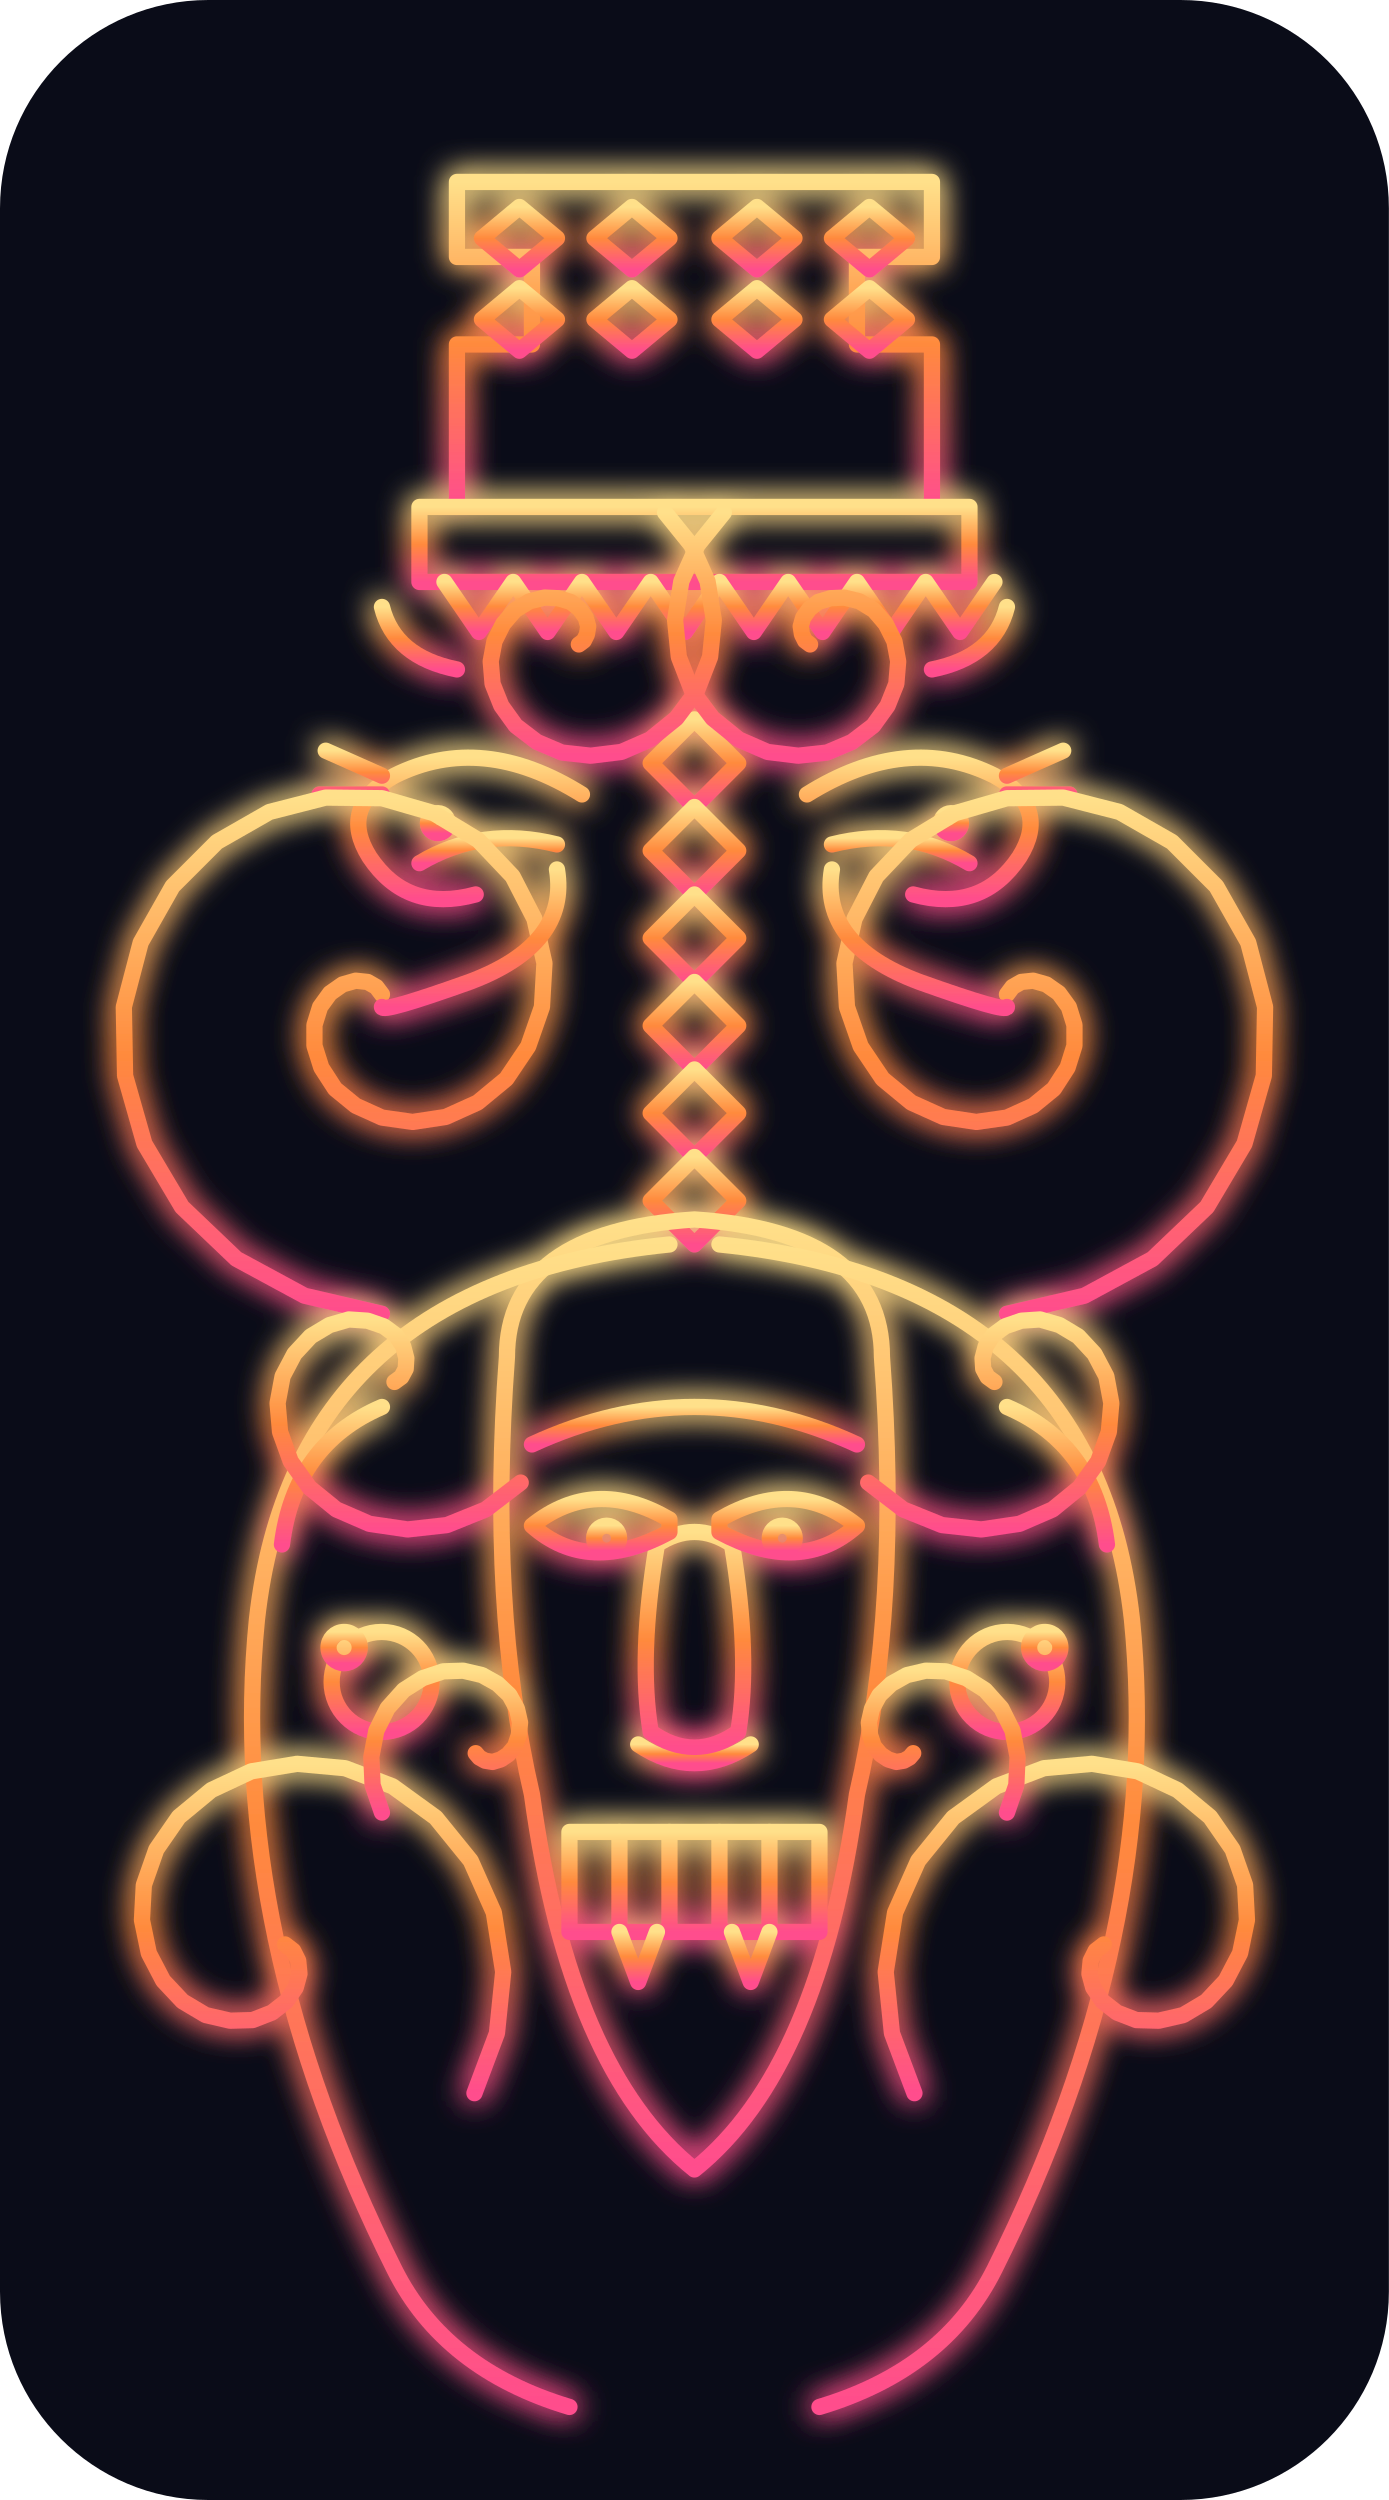
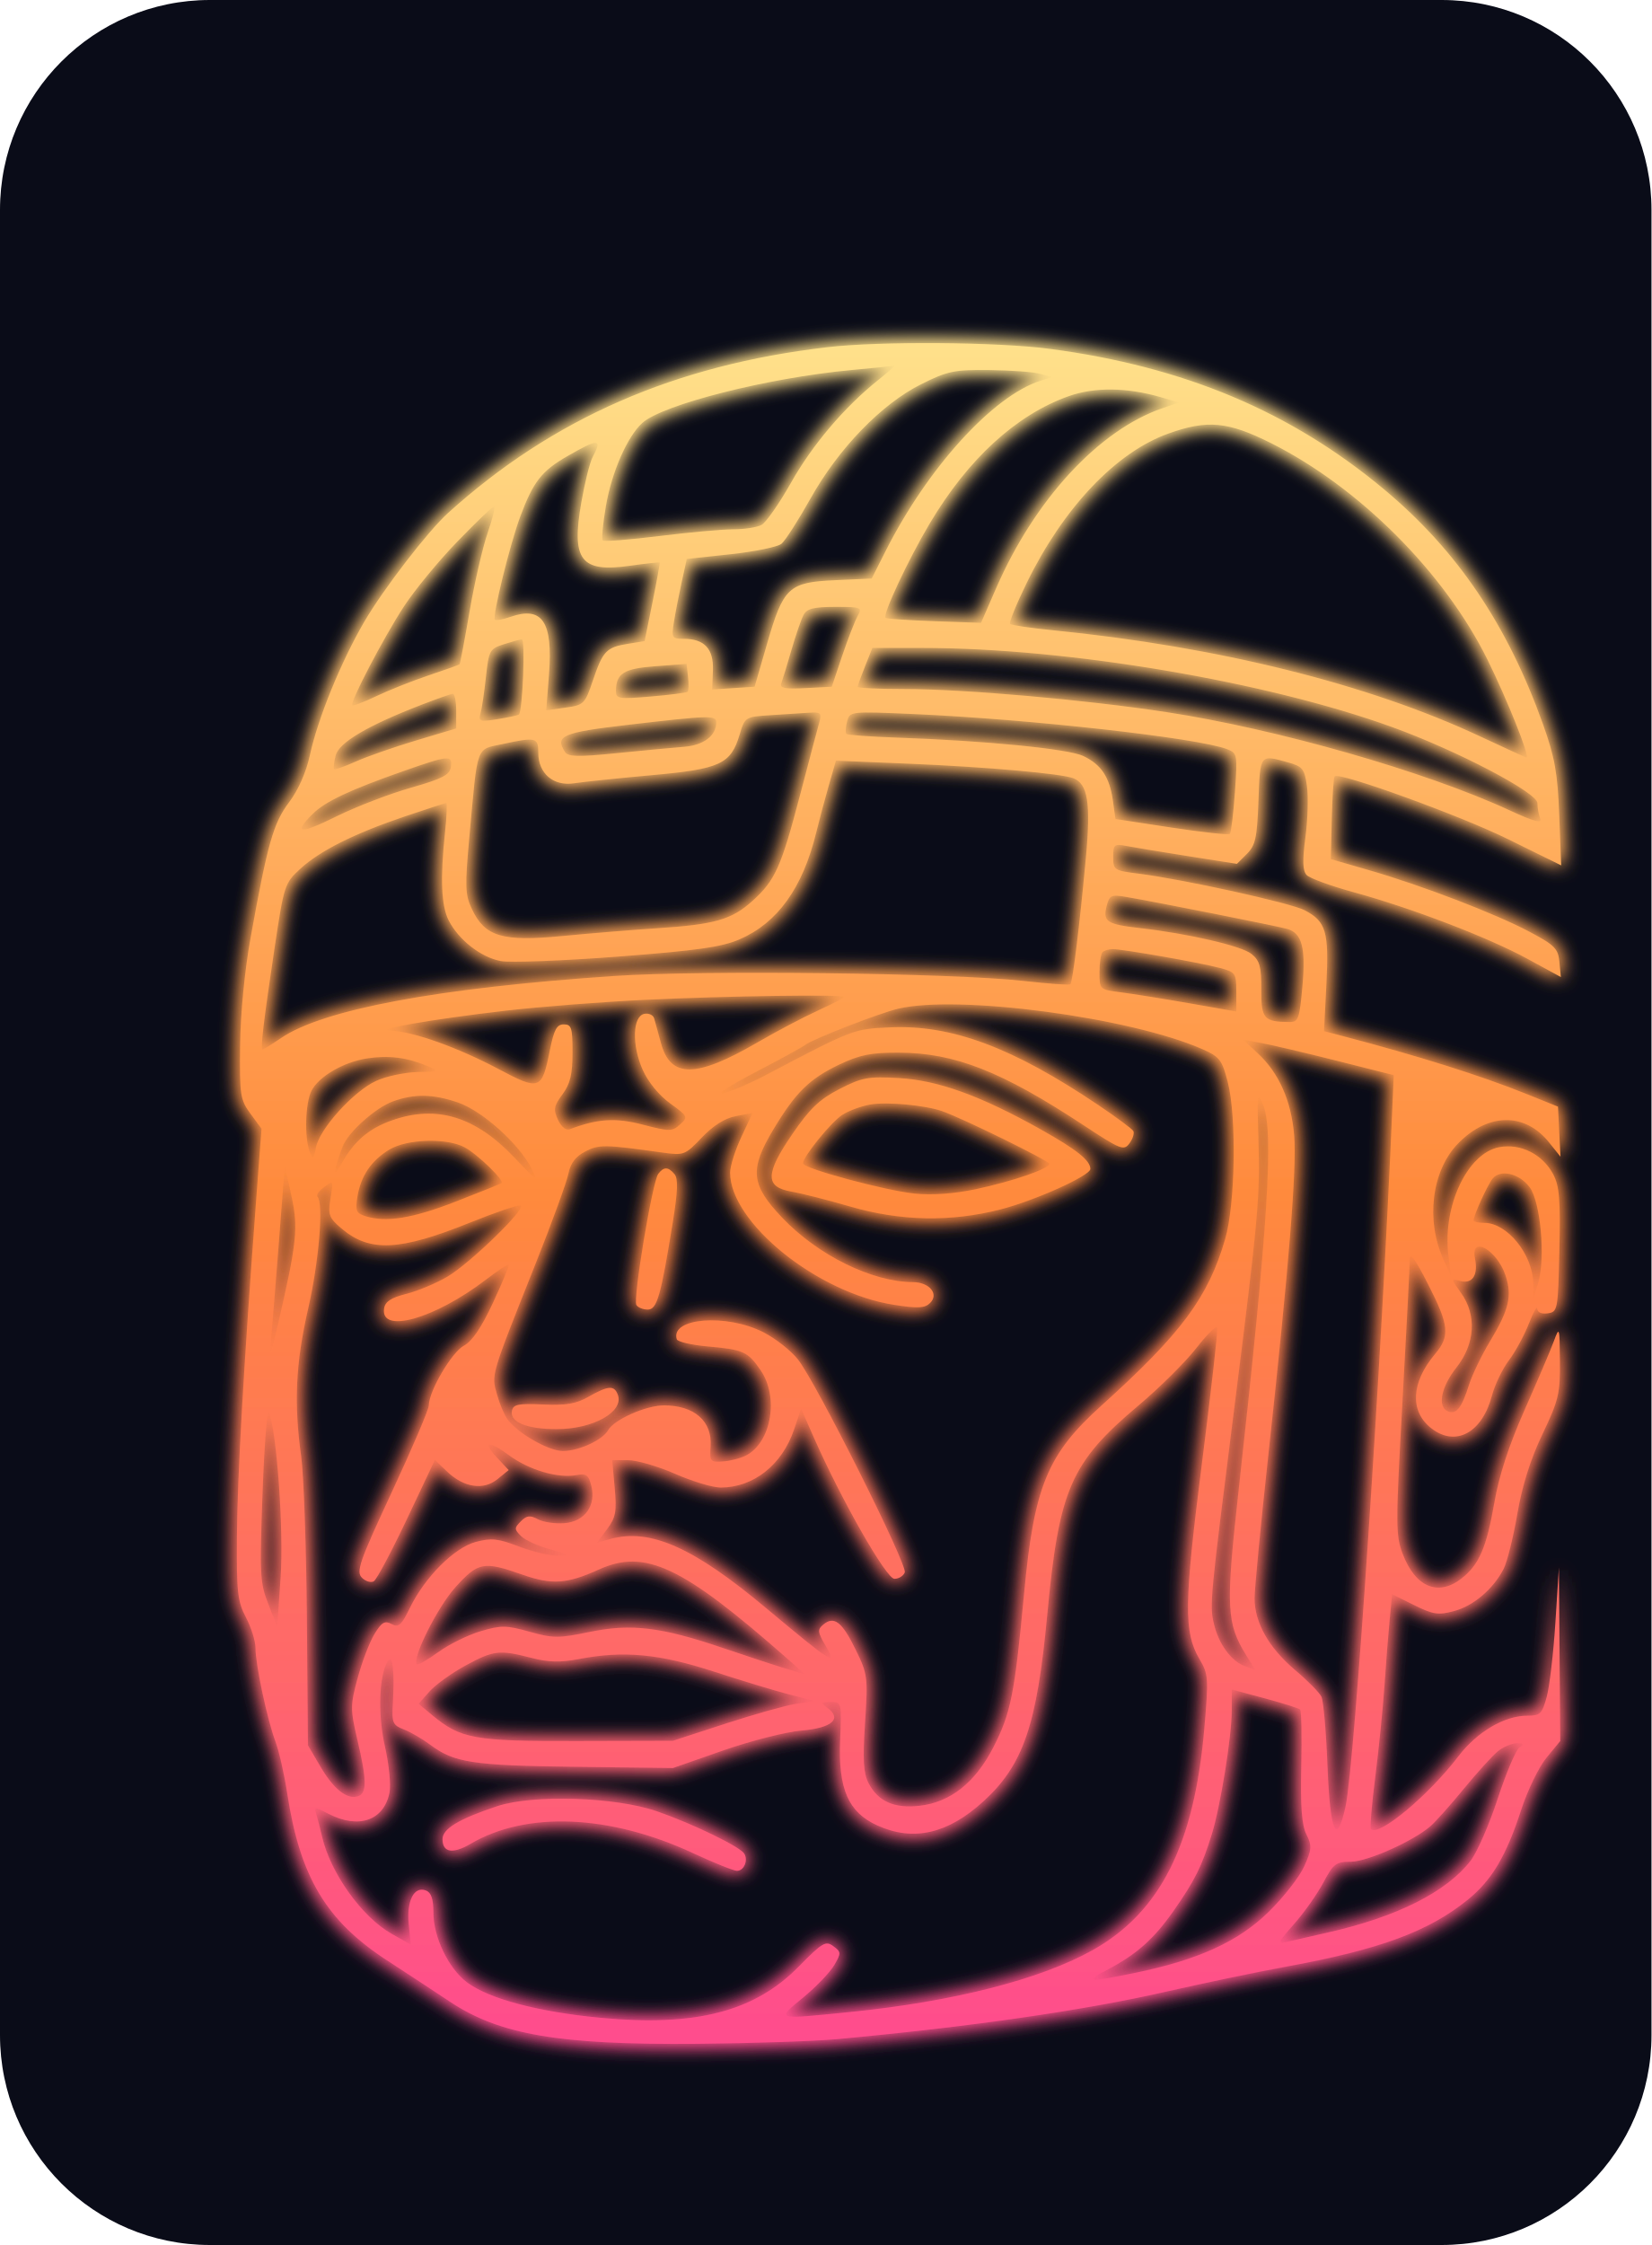
- <svg xmlns="http://www.w3.org/2000/svg" class="hero-logo-svg" viewBox="0 0 200 360" role="img" aria-label="El Pueblo — totem logo">
+ <svg xmlns="http://www.w3.org/2000/svg" width="362" height="492" viewBox="0 0 362 492" role="img" aria-label="El Pueblo — Olmec head logo">
  <defs>
-     <linearGradient id="heroGm" x1="0" y1="0" x2="0" y2="1">
+     <linearGradient id="onm" x1="0" y1="0" x2="0" y2="1">
      <stop offset="0" stop-color="#ffe08a" />
      <stop offset=".5" stop-color="#ff8a3d" />
      <stop offset="1" stop-color="#ff4d8d" />
    </linearGradient>
-     <filter id="heroGlow" x="-25%" y="-20%" width="150%" height="140%">
-       <feGaussianBlur stdDeviation="2.4" result="b" />
+     <filter id="og" x="-15%" y="-12%" width="130%" height="126%">
+       <feGaussianBlur stdDeviation="2.1" result="b" />
      <feMerge>
        <feMergeNode in="b" />
        <feMergeNode in="b" />
        <feMergeNode in="SourceGraphic" />
      </feMerge>
    </filter>
  </defs>
-   <rect width="200" height="360" rx="30" fill="#0a0c18" />
-   <g filter="url(#heroGlow)" transform="translate(10 10) scale(0.9)">
-     <g fill="none" stroke="url(#heroGm)" stroke-width="2.6" stroke-linecap="round" stroke-linejoin="round">
-       <path d="M62 70 L62 44 L74 44 L74 30 L62 30 L62 18 L138 18 L138 30 L126 30 L126 44 L138 44 L138 70" />
-       <path d="M72 22 L78 27 L72 32 L66 27 Z" />
-       <path d="M72 35 L78 40 L72 45 L66 40 Z" />
-       <path d="M90 22 L96 27 L90 32 L84 27 Z" />
-       <path d="M90 35 L96 40 L90 45 L84 40 Z" />
-       <path d="M110 22 L116 27 L110 32 L104 27 Z" />
-       <path d="M110 35 L116 40 L110 45 L104 40 Z" />
-       <path d="M128 22 L134 27 L128 32 L122 27 Z" />
-       <path d="M128 35 L134 40 L128 45 L122 40 Z" />
-       <path d="M62 33 H138" />
-       <path d="M56 70 H144 V82 H56 Z" />
-       <path d="M60 82 L65.5 90 L71 82 M71 82 L76.5 90 L82 82 M82 82 L87.5 90 L93 82 M93 82 L98.5 90 L104 82 M104 82 L109.5 90 L115 82 M115 82 L120.5 90 L126 82 M126 82 L131.5 90 L137 82 M137 82 L142.5 90 L148 82 " />
-       <path d="M100 96 V184" />
-       <path d="M100 104 L107 111 L100 118 L93 111 Z" />
-       <path d="M100 118 L107 125 L100 132 L93 125 Z" />
-       <path d="M100 132 L107 139 L100 146 L93 139 Z" />
-       <path d="M100 146 L107 153 L100 160 L93 153 Z" />
-       <path d="M100 160 L107 167 L100 174 L93 167 Z" />
-       <path d="M100 174 L107 181 L100 188 L93 181 Z" />
-       <path d="M70 206 q0 -20 30 -22 q30 2 30 22 q3 40 -4 70 q-6 44 -26 60 q-20 -16 -26 -60 q-7 -30 -4 -70 Z" />
-       <path d="M74 220 q26 -12 52 0" />
-       <path d="M94 236 q6 -4 12 0 q3 18 1 30 q-7 5 -14 0 q-2 -12 1 -30 Z" />
-       <path d="M91 268 q9 6 18 0" />
-       <path d="M80 282 H120 V298 H80 Z" />
-       <path d="M88 282 V298 M96 282 V298 M104 282 V298 M112 282 V298" />
-       <path d="M88 298 l3 8 l3 -8 M106 298 l3 8 l3 -8" />
-       <path d="M118.5 92.0 L117.7 91.4 L117.2 90.4 L117.0 89.1 L117.4 87.7 L118.4 86.3 L119.8 85.2 L121.8 84.6 L124.0 84.5 L126.4 85.1 L128.7 86.5 L130.6 88.7 L132.0 91.5 L132.6 94.7 L132.3 98.3 L130.9 101.8 L128.6 105.0 L125.2 107.6 L121.2 109.3 L116.6 109.8 L111.7 109.2 L107.1 107.2 L102.9 103.8 L99.6 99.4 L97.5 94.0 L96.9 88.1 L97.9 81.9 L100.5 76.1 L104.7 70.9 " />
-       <path d="M138 96 q10 -2 12 -10" />
-       <path d="M118 116 q16 -10 30 -3 q9 5 4 13 q-6 9 -17 6" />
-       <path d="M122 124 q12 -3 22 3" />
-       <path d="M141 119 a1.6 1.6 0 1 0 0.1 0" />
-       <path d="M150 113 l9 -4 M150 116 l10 0" />
-       <path d="M150.0 148.0 L150.9 146.8 L152.3 146.0 L154.2 145.8 L156.3 146.4 L158.3 147.8 L159.9 150.0 L160.8 152.9 L160.8 156.2 L159.7 159.7 L157.5 163.1 L154.2 165.8 L150.0 167.7 L145.1 168.4 L139.8 167.6 L134.7 165.3 L130.1 161.5 L126.6 156.3 L124.4 150.0 L124.0 143.0 L125.6 135.9 L129.1 129.1 L134.6 123.3 L141.7 119.0 L150.0 116.6 L159.0 116.5 L168.0 118.8 L176.4 123.6 L183.5 130.7 L188.6 139.7 L191.3 150.0 L191.1 161.0 L188.0 171.9 L182.0 182.0 L173.3 190.3 L162.4 196.2 L150.0 199.1 " />
-       <path d="M122 128 q-2 12 14 18 q14 5 14 4" />
-       <path d="M104 188 q60 6 66 60 q5 50 -22 104 q-8 16 -28 22" />
-       <path d="M150 214 q14 6 16 22" />
-       <path d="M165.5 300.0 L164.2 301.0 L163.4 302.6 L163.2 304.7 L163.8 306.9 L165.3 309.1 L167.6 310.9 L170.7 312.1 L174.3 312.2 L178.2 311.3 L181.9 309.1 L185.0 305.8 L187.3 301.4 L188.4 296.1 L188.1 290.5 L186.1 284.8 L182.5 279.6 L177.3 275.3 L170.9 272.3 L163.6 271.1 L155.9 271.8 L148.3 274.7 L141.4 279.7 L135.8 286.6 L132.1 294.9 L130.6 304.4 L131.6 314.2 L135.2 323.8 " />
-       <path d="M148.0 210.0 L146.9 209.2 L146.2 207.9 L146.1 206.2 L146.6 204.3 L147.8 202.5 L149.7 201.1 L152.3 200.2 L155.3 200.0 L158.4 200.9 L161.4 202.7 L164.0 205.5 L165.9 209.1 L166.7 213.4 L166.3 218.0 L164.6 222.7 L161.6 226.9 L157.3 230.4 L152.0 232.7 L145.9 233.6 L139.6 232.9 L133.4 230.4 L127.8 226.1 " />
-       <path d="M104 232 q12 -7 22 1 q-9 8 -22 1 Z" />
-       <path d="M114 233 a2 2 0 1 0 0.1 0" />
-       <path d="M150 250 a8 8 0 1 0 0.1 0" />
-       <path d="M156 250 a2.5 2.5 0 1 0 0.1 0" />
-       <path d="M135.0 269.4 L134.4 270.1 L133.5 270.6 L132.3 270.8 L131.0 270.4 L129.8 269.6 L128.7 268.3 L128.1 266.5 L127.9 264.5 L128.4 262.3 L129.6 260.1 L131.5 258.3 L134.0 256.9 L137.0 256.2 L140.2 256.3 L143.5 257.4 L146.5 259.3 L149.1 262.2 L150.9 265.8 L151.7 270.0 L151.5 274.5 L150.0 278.9 " />
-       <g transform="matrix(-1,0,0,1,200,0)">
-         <path d="M118.5 92.0 L117.7 91.4 L117.2 90.4 L117.0 89.1 L117.4 87.7 L118.4 86.3 L119.8 85.2 L121.8 84.6 L124.0 84.5 L126.4 85.1 L128.7 86.5 L130.6 88.7 L132.0 91.5 L132.6 94.7 L132.3 98.3 L130.9 101.8 L128.6 105.0 L125.2 107.6 L121.2 109.3 L116.6 109.8 L111.7 109.2 L107.1 107.2 L102.9 103.8 L99.6 99.4 L97.5 94.0 L96.9 88.1 L97.9 81.9 L100.5 76.1 L104.7 70.9 " />
-         <path d="M138 96 q10 -2 12 -10" />
-         <path d="M118 116 q16 -10 30 -3 q9 5 4 13 q-6 9 -17 6" />
-         <path d="M122 124 q12 -3 22 3" />
-         <path d="M141 119 a1.6 1.6 0 1 0 0.1 0" />
-         <path d="M150 113 l9 -4 M150 116 l10 0" />
-         <path d="M150.0 148.0 L150.9 146.8 L152.3 146.0 L154.2 145.8 L156.3 146.4 L158.3 147.8 L159.9 150.0 L160.8 152.9 L160.8 156.2 L159.7 159.7 L157.5 163.1 L154.2 165.8 L150.0 167.7 L145.1 168.4 L139.8 167.6 L134.7 165.3 L130.1 161.5 L126.6 156.3 L124.4 150.0 L124.0 143.0 L125.6 135.9 L129.1 129.1 L134.6 123.3 L141.7 119.0 L150.0 116.6 L159.0 116.5 L168.0 118.8 L176.4 123.6 L183.5 130.7 L188.6 139.7 L191.3 150.0 L191.1 161.0 L188.0 171.9 L182.0 182.0 L173.3 190.3 L162.4 196.2 L150.0 199.1 " />
-         <path d="M122 128 q-2 12 14 18 q14 5 14 4" />
-         <path d="M104 188 q60 6 66 60 q5 50 -22 104 q-8 16 -28 22" />
-         <path d="M150 214 q14 6 16 22" />
-         <path d="M165.5 300.0 L164.2 301.0 L163.4 302.6 L163.2 304.7 L163.8 306.9 L165.3 309.1 L167.6 310.9 L170.7 312.1 L174.3 312.2 L178.2 311.3 L181.9 309.1 L185.0 305.8 L187.3 301.4 L188.4 296.1 L188.1 290.5 L186.1 284.8 L182.5 279.6 L177.3 275.3 L170.9 272.3 L163.6 271.1 L155.9 271.8 L148.3 274.7 L141.4 279.7 L135.8 286.6 L132.1 294.9 L130.6 304.4 L131.6 314.2 L135.2 323.8 " />
-         <path d="M148.0 210.0 L146.9 209.2 L146.2 207.9 L146.1 206.2 L146.6 204.3 L147.8 202.5 L149.7 201.1 L152.3 200.2 L155.3 200.0 L158.4 200.9 L161.4 202.7 L164.0 205.5 L165.9 209.1 L166.7 213.4 L166.3 218.0 L164.6 222.7 L161.6 226.9 L157.3 230.4 L152.0 232.7 L145.9 233.6 L139.6 232.9 L133.4 230.4 L127.8 226.1 " />
-         <path d="M104 232 q12 -7 22 1 q-9 8 -22 1 Z" />
-         <path d="M114 233 a2 2 0 1 0 0.1 0" />
-         <path d="M150 250 a8 8 0 1 0 0.1 0" />
-         <path d="M156 250 a2.5 2.5 0 1 0 0.1 0" />
-         <path d="M135.0 269.4 L134.4 270.1 L133.5 270.6 L132.3 270.8 L131.0 270.4 L129.8 269.6 L128.7 268.3 L128.1 266.5 L127.9 264.5 L128.4 262.3 L129.6 260.1 L131.5 258.3 L134.0 256.9 L137.0 256.2 L140.2 256.3 L143.5 257.4 L146.5 259.3 L149.1 262.2 L150.9 265.8 L151.7 270.0 L151.5 274.5 L150.0 278.9 " />
-       </g>
-     </g>
+   <rect width="362" height="492" rx="46" fill="#0a0c18" />
+   <g transform="translate(20,20)" filter="url(#og)">
+     <path d="M 161.338 56.094 C 127.909 59.990, 101.187 71.670, 78.207 92.428 C 73.823 96.388, 64.044 109.075, 59.880 116.206 C 54.762 124.969, 49.668 137.451, 47.925 145.500 C 47.119 149.220, 45.392 153.136, 43.380 155.805 C 39.917 160.400, 38.681 164.745, 34.929 185.500 C 33.620 192.744, 32.709 202.118, 32.630 209.152 C 32.509 220.001, 32.666 221.029, 34.912 224.080 L 37.323 227.356 36.116 243.428 C 33.409 279.453, 32.034 303.525, 31.933 316.645 C 31.839 328.885, 32.070 330.962, 33.913 334.461 C 35.061 336.640, 36 339.648, 36 341.146 C 36 344.772, 38.565 356.807, 40.366 361.635 C 41.160 363.761, 42.324 368.871, 42.954 372.991 C 45.759 391.346, 51.491 400.944, 64.825 409.612 C 69.596 412.714, 75.750 416.758, 78.500 418.598 C 89.454 425.931, 102.565 428.175, 132.887 427.908 C 144.774 427.803, 158.550 427.342, 163.500 426.884 C 192.782 424.172, 217.484 420.611, 235.500 416.505 C 243.750 414.624, 255.675 412.140, 262 410.984 C 282.433 407.249, 293.149 403.295, 301.744 396.320 C 306.999 392.056, 310.131 386.787, 313.416 376.687 C 314.814 372.391, 317.317 367.226, 318.979 365.210 L 322 361.544 321.853 342.522 L 321.707 323.500 320.934 335.592 C 320.510 342.243, 319.658 349.556, 319.042 351.842 C 318.030 355.601, 317.621 356, 314.777 356 C 309.785 356, 303.762 359.540, 299.707 364.857 C 293.129 373.483, 282.233 382.566, 280.520 380.853 C 280.260 380.594, 280.679 375.458, 281.449 369.441 C 282.220 363.423, 283.125 354.450, 283.461 349.500 C 283.796 344.550, 284.314 337.998, 284.611 334.941 L 285.152 329.381 289.960 331.760 C 294.158 333.838, 295.272 334.004, 298.750 333.067 C 302.992 331.925, 307.298 328.259, 309.580 323.845 C 310.347 322.362, 311.697 316.953, 312.581 311.824 C 313.663 305.545, 315.463 299.825, 318.094 294.310 C 321.640 286.874, 321.994 285.400, 321.930 278.310 C 321.861 270.738, 321.820 270.607, 320.563 274.016 C 319.850 275.950, 316.976 282.700, 314.177 289.016 C 310.756 296.737, 308.589 303.370, 307.566 309.258 C 305.849 319.133, 304.230 322.887, 300.385 325.912 C 295.276 329.931, 290.258 327.862, 287.482 320.591 C 285.907 316.468, 285.902 314.287, 287.406 287.339 C 288.290 271.478, 289.011 257.387, 289.007 256.028 C 289.002 254.297, 290.200 255.902, 293 261.377 C 297.661 270.491, 297.889 272.790, 294.528 276.784 C 289.294 283.004, 288.979 289.265, 293.712 292.988 C 299.030 297.171, 304.841 294.062, 307.023 285.865 C 307.662 283.464, 309.332 279.984, 310.734 278.131 C 312.137 276.277, 314.099 272.677, 315.095 270.131 C 316.091 267.584, 316.927 266.094, 316.953 266.820 C 316.981 267.607, 317.907 268.010, 319.250 267.820 C 321.439 267.509, 321.508 267.132, 321.808 254 C 322.060 242.929, 321.817 239.934, 320.455 237.352 C 318.139 232.960, 313.308 230.532, 308.629 231.410 C 301.684 232.713, 296.220 244.234, 297.466 254.947 L 297.996 259.500 296.433 256.097 C 292.464 247.458, 293.811 236.561, 299.582 230.618 C 306.142 223.864, 314.247 223.744, 319.511 230.322 L 322.053 233.500 321.776 228.012 L 321.500 222.525 314.500 219.707 C 304.597 215.721, 290.738 211.357, 274.358 207.066 L 270.216 205.981 270.742 195.676 C 271.330 184.159, 270.665 181.912, 265.944 179.471 C 262.837 177.864, 239.253 172.675, 229.544 171.462 C 224.221 170.797, 224 170.651, 224 167.805 C 224 165.109, 224.249 164.889, 226.750 165.373 C 228.262 165.666, 234.367 166.672, 240.315 167.610 L 251.130 169.314 253.315 167.131 C 255.192 165.255, 255.549 163.612, 255.847 155.474 C 256.221 145.239, 256.135 145.354, 262.193 147.037 C 265.551 147.970, 265.940 148.446, 266.477 152.281 C 266.802 154.602, 266.652 159.650, 266.144 163.500 C 265.466 168.642, 265.537 170.836, 266.412 171.766 C 267.067 172.462, 271.677 174.147, 276.656 175.512 C 289.450 179.018, 306.237 185.449, 314.818 190.132 L 322.136 194.126 321.818 190.813 C 321.536 187.872, 320.789 187.124, 315.167 184.151 C 307.632 180.167, 291.632 174.034, 280.046 170.689 L 271.708 168.282 271.921 159.407 C 272.039 154.526, 272.317 150.349, 272.541 150.126 C 273.550 149.117, 300.056 158.723, 310.555 163.903 L 322.205 169.650 321.776 158.575 C 321.422 149.443, 320.806 145.982, 318.262 138.845 C 310.467 116.978, 299.422 100.632, 283.411 87.267 C 262.949 70.187, 239.652 60.384, 210.212 56.465 C 198.693 54.932, 172.986 54.737, 161.338 56.094 M 166.500 61.109 C 148.332 62.802, 125.266 68.643, 120.794 72.684 C 117.500 75.660, 114.087 83.455, 112.806 90.928 C 112.145 94.783, 111.832 98.166, 112.112 98.445 C 112.391 98.724, 117.976 98.289, 124.522 97.476 C 131.068 96.664, 138.383 96, 140.778 96 C 143.172 96, 145.937 95.569, 146.921 95.042 C 147.906 94.515, 150.815 90.353, 153.387 85.792 C 158.081 77.469, 165.047 69.263, 172.500 63.279 C 174.700 61.512, 176.275 60.113, 176 60.169 C 175.725 60.225, 171.450 60.648, 166.500 61.109 M 181.913 64.201 C 173.225 68.543, 163.811 78.268, 157.652 89.262 C 154.986 94.023, 152.126 98.480, 151.297 99.168 C 150.468 99.856, 145.458 100.887, 140.164 101.460 L 130.537 102.500 129.436 107.500 C 128.830 110.250, 128.063 114.188, 127.730 116.250 C 127.155 119.820, 127.258 120, 129.872 120 C 134.425 120, 136.457 122.207, 136.268 126.948 L 136.102 131.105 140.756 130.803 L 145.411 130.500 148.130 121.103 C 151.725 108.679, 152.867 107.612, 163.061 107.149 L 171.080 106.785 174.083 100.835 C 183.310 82.558, 197.556 66.859, 208 63.461 L 210.500 62.647 208 61.923 C 206.625 61.525, 201.634 61.155, 196.910 61.100 C 189.139 61.010, 187.708 61.306, 181.913 64.201 M 214.214 66.830 C 202.727 70.930, 192.202 80.577, 183.794 94.712 C 179.058 102.673, 173.403 114.760, 174.108 115.411 C 174.324 115.610, 179.122 115.936, 184.771 116.136 L 195.043 116.500 198.365 108.869 C 206.815 89.463, 220.891 74.240, 234.807 69.456 L 238.426 68.212 234.463 67.051 C 227.067 64.884, 219.885 64.806, 214.214 66.830 M 236.048 75.033 C 224.597 79.151, 213.107 91.267, 205.078 107.691 C 202.781 112.390, 201.128 116.461, 201.404 116.737 C 201.680 117.013, 205.864 117.633, 210.703 118.114 C 247.007 121.724, 279.862 129.878, 304.396 141.366 C 309.839 143.915, 314.427 146, 314.592 146 C 315.442 146, 310.368 133.277, 306.018 124.500 C 296.573 105.444, 277.963 86.835, 258.644 77.130 C 249.159 72.365, 244.634 71.945, 236.048 75.033 M 104.413 79.937 C 98.718 83.203, 96.883 85.550, 94.032 93.218 C 91.754 99.343, 87.857 115.190, 88.477 115.810 C 88.708 116.042, 90.240 115.763, 91.881 115.191 C 98.875 112.753, 101.225 116.264, 100.335 127.817 L 99.729 135.670 103.937 135.085 C 107.982 134.523, 108.215 134.293, 109.943 129.180 C 112.142 122.671, 112.908 121.863, 117.601 121.100 L 121.304 120.498 123.024 111.999 C 123.969 107.325, 124.672 103.408, 124.584 103.296 C 124.497 103.184, 121.556 103.497, 118.048 103.993 C 107.304 105.512, 105.210 102.780, 107.420 90.123 C 108.175 85.795, 109.290 81.327, 109.897 80.193 C 112.100 76.076, 111.216 76.034, 104.413 79.937 M 80.188 98.750 C 76.067 103.013, 70.795 109.425, 68.474 113 C 63.955 119.959, 56.641 133.975, 57.224 134.558 C 57.418 134.752, 59.810 133.845, 62.539 132.543 C 65.267 131.242, 70.425 129.196, 74 127.997 C 77.575 126.799, 80.606 125.716, 80.736 125.590 C 80.866 125.464, 81.858 120.217, 82.940 113.931 C 84.022 107.644, 85.804 99.912, 86.900 96.750 C 87.996 93.588, 88.620 91, 88.287 91 C 87.954 91, 84.310 94.487, 80.188 98.750 M 156.135 114.750 C 155.620 115.713, 154.418 119.200, 153.464 122.500 C 152.510 125.800, 151.507 129.087, 151.237 129.804 C 150.860 130.802, 152.100 131.036, 156.534 130.804 L 162.323 130.500 164.544 123.904 C 165.765 120.277, 167.283 116.339, 167.917 115.154 C 169.038 113.060, 168.904 113, 163.070 113 C 158.379 113, 156.866 113.382, 156.135 114.750 M 90.334 121.223 C 87.349 122.183, 87.131 122.590, 86.512 128.371 C 86.151 131.742, 85.612 135.353, 85.314 136.396 C 84.822 138.118, 85.169 138.229, 89.099 137.600 C 91.478 137.220, 93.571 136.763, 93.749 136.585 C 94.565 135.768, 95.176 120.011, 94.387 120.102 C 93.899 120.158, 92.075 120.662, 90.334 121.223 M 169.609 126.020 C 168.724 128.231, 168 130.256, 168 130.520 C 168 130.784, 172.613 131.002, 178.250 131.005 C 191.332 131.011, 217.887 133.349, 235.638 136.057 C 259.940 139.764, 292.414 149.049, 310.812 157.549 C 316.183 160.030, 318.036 160.535, 317.600 159.399 C 317.270 158.540, 317 157.012, 317 156.004 C 317 153.719, 299.462 144.534, 285.236 139.369 C 257.686 129.366, 214.116 122.011, 182.359 122.003 L 171.217 122 169.609 126.020 M 123.712 126 C 116.731 126.514, 115.046 127.559, 115.015 131.397 C 115.001 133.151, 115.575 133.245, 122.668 132.645 C 126.886 132.289, 130.517 131.816, 130.739 131.595 C 130.960 131.373, 130.997 129.912, 130.821 128.346 L 130.500 125.500 123.712 126 M 72.493 134.412 C 60.620 138.985, 54.287 142.721, 53.571 145.572 C 53.204 147.037, 53.048 148.381, 53.226 148.559 C 53.403 148.736, 55.550 147.985, 57.997 146.890 C 60.444 145.795, 66.395 143.716, 71.223 142.271 L 80 139.643 80 135.822 C 80 133.720, 79.662 132.022, 79.250 132.049 C 78.838 132.076, 75.797 133.139, 72.493 134.412 M 148.895 136.735 C 143.343 137.088, 143.278 137.128, 142.121 140.992 C 140.179 147.473, 137.886 148.529, 122.813 149.888 C 115.491 150.548, 107.862 151.343, 105.860 151.654 C 101.341 152.357, 98 149.529, 98 145 C 98 141.605, 97.503 141.484, 90.080 143.076 C 84.268 144.323, 84.740 143.005, 82.910 163.098 C 81.881 174.382, 81.938 176.068, 83.458 179.270 C 86.313 185.286, 90.126 186.408, 103.366 185.127 C 109.490 184.534, 118.775 183.772, 124 183.434 C 136.667 182.614, 140.390 181.546, 144.954 177.423 C 149.945 172.914, 151.239 170.016, 155.458 153.903 C 157.388 146.531, 159.252 139.488, 159.600 138.250 C 160.158 136.268, 159.892 136.022, 157.367 136.189 C 155.790 136.293, 151.978 136.539, 148.895 136.735 M 165.673 138.143 C 165.346 139.391, 165.274 140.608, 165.513 140.846 C 165.751 141.085, 170.796 141.449, 176.723 141.657 C 196.176 142.338, 214.178 144.117, 217.463 145.684 C 221.402 147.562, 223.225 150.321, 223.944 155.496 L 224.500 159.491 236.796 161.367 C 243.558 162.398, 249.313 163.020, 249.585 162.748 C 249.857 162.476, 250.352 158.386, 250.686 153.658 C 251.279 145.257, 251.238 145.041, 248.896 144.151 C 242.493 141.719, 205.670 137.602, 180.383 136.492 C 166.312 135.875, 166.265 135.880, 165.673 138.143 M 117.508 138.866 C 103.238 140.532, 101.559 141.263, 103.847 144.809 C 104.526 145.862, 106.724 145.912, 115.095 145.065 C 120.818 144.486, 127.477 143.859, 129.893 143.671 C 134.230 143.334, 137 141.244, 137 138.309 C 137 136.716, 135.573 136.757, 117.508 138.866 M 68.500 148.962 C 56.536 153.166, 51.238 155.671, 48.483 158.426 C 44.181 162.728, 45.748 162.873, 53.750 158.914 C 58.013 156.805, 65.325 153.989, 70 152.656 C 76.937 150.679, 78.559 149.844, 78.820 148.117 C 79.226 145.425, 78.364 145.496, 68.500 148.962 M 161.676 152.100 C 160.821 155.070, 159.571 159.750, 158.898 162.500 C 155.930 174.620, 150.411 182.286, 142.070 185.875 C 138.152 187.560, 132.732 188.326, 115.328 189.653 C 103.323 190.569, 91.826 191.004, 89.779 190.619 C 85.439 189.804, 80.583 186.028, 78.369 181.747 C 76.714 178.546, 76.464 172.520, 77.561 162.275 C 77.931 158.824, 78.040 156, 77.804 156 C 77.568 156, 73.562 157.289, 68.902 158.864 C 57.718 162.645, 50.171 166.413, 45.844 170.377 C 42.398 173.534, 42.259 173.958, 40.213 187.557 C 37.797 203.620, 37.040 210, 37.551 210 C 37.749 210, 39.573 208.873, 41.603 207.495 C 50.873 201.204, 75.946 196.527, 114.494 193.899 C 133.968 192.571, 188.952 193.231, 204.368 194.978 C 209.796 195.593, 214.412 195.921, 214.627 195.707 C 215.127 195.206, 216.666 182.653, 218.016 168.048 C 219.130 156.010, 218.464 151.776, 215.267 150.549 C 212.605 149.528, 196.176 148.074, 179.365 147.372 L 163.229 146.699 161.676 152.100 M 222.556 178.631 C 221.718 181.970, 222.638 182.570, 229.856 183.393 C 240.523 184.610, 252.157 187.307, 254.327 189.066 C 256.131 190.528, 256.494 191.850, 256.466 196.853 C 256.430 203.258, 257.030 203.951, 262.646 203.986 C 264.602 203.999, 264.854 203.301, 265.490 196.110 C 266.230 187.748, 265.407 184.567, 262.251 183.598 C 260.453 183.046, 233.373 177.665, 226.864 176.566 C 223.538 176.005, 223.172 176.180, 222.556 178.631 M 221.667 188.667 C 221.300 189.033, 221 191.031, 221 193.105 C 221 196.854, 221.030 196.881, 225.750 197.482 C 228.363 197.815, 235.113 198.895, 240.750 199.882 L 251 201.676 251 197.376 C 251 193.250, 250.849 193.037, 247.250 192.092 C 242.785 190.919, 226.170 188.008, 223.917 188.003 C 223.046 188.001, 222.033 188.300, 221.667 188.667 M 121.500 199.108 C 112.150 199.552, 98.425 200.617, 91 201.474 C 74.718 203.354, 61.110 205.738, 65.782 205.892 C 70.544 206.049, 80.355 209.553, 89.255 214.275 C 98.284 219.066, 98.785 218.888, 100.505 210.274 C 101.429 205.646, 102.039 204.500, 103.579 204.500 C 105.267 204.500, 105.499 205.249, 105.493 210.675 C 105.488 215.460, 104.992 217.520, 103.289 219.823 C 101.394 222.386, 101.257 223.153, 102.296 225.398 C 103.012 226.946, 104.059 227.791, 104.879 227.482 C 111.078 225.151, 114.881 224.914, 120.931 226.482 C 126.791 228.001, 127.346 227.997, 129.081 226.427 C 130.876 224.802, 130.797 224.636, 126.885 221.802 C 124.429 220.022, 122.048 217.102, 120.854 214.404 C 118.456 208.983, 118.662 202.675, 121.253 202.184 C 122.217 202.002, 123.178 202.448, 123.389 203.176 C 123.599 203.904, 124.269 206.338, 124.877 208.585 C 126.970 216.324, 132.531 216.293, 146 208.468 C 150.125 206.072, 156.088 202.928, 159.250 201.482 C 162.412 200.036, 165 198.691, 165 198.493 C 165 197.891, 139.562 198.251, 121.500 199.108 M 176.887 201.056 C 172.703 202.047, 157.976 207.783, 156.500 208.997 C 155.950 209.449, 151 212.161, 145.500 215.023 C 140 217.884, 136.850 219.938, 138.500 219.586 C 140.150 219.234, 144.200 217.526, 147.500 215.790 C 167.043 205.512, 167.035 205.515, 175.045 205.151 C 188.558 204.535, 201.915 209.506, 220.681 222.135 C 224.631 224.793, 228.104 227.359, 228.399 227.837 C 228.694 228.314, 228.335 229.527, 227.600 230.532 C 226.347 232.246, 225.723 232.001, 217.462 226.561 C 199.558 214.769, 189.253 210.727, 177 210.688 C 170.928 210.669, 168.446 211.167, 163.965 213.303 C 157.432 216.418, 154.396 219.399, 149.567 227.441 C 144.226 236.338, 144.553 239.631, 151.501 246.916 C 159.321 255.114, 171.189 260.948, 180.128 260.988 C 183.717 261.004, 185.851 263.577, 183.897 265.532 C 182.731 266.698, 181.261 266.778, 175.982 265.961 C 159.178 263.361, 140.085 247.980, 140.032 237 C 140.025 235.625, 141.128 232.119, 142.482 229.210 L 144.945 223.920 141.295 224.604 C 138.893 225.055, 136.347 226.654, 133.850 229.278 C 130.183 233.133, 129.896 233.244, 125.278 232.595 C 112.514 230.801, 111.318 230.784, 108.284 232.353 C 106.153 233.455, 105.041 234.918, 104.589 237.215 C 104.233 239.022, 100.987 247.925, 97.375 257 C 87.472 281.884, 87.688 281.151, 88.942 285.616 C 89.542 287.752, 90.595 290.230, 91.283 291.122 C 93.691 294.246, 100.304 298, 103.390 297.994 C 106.893 297.987, 112.090 295.591, 113.303 293.423 C 114.595 291.114, 121.613 288, 125.526 288 C 132.218 288, 136.142 291.450, 135.764 297 C 135.538 300.315, 135.683 300.488, 138.513 300.277 C 140.156 300.154, 142.436 299.557, 143.581 298.949 C 149.088 296.023, 150.760 286.202, 146.750 280.328 C 143.931 276.198, 142.988 275.773, 135.078 275.071 C 131.547 274.757, 128.516 274.050, 128.345 273.500 C 126.881 268.812, 139.214 267.821, 147.343 271.974 C 150.007 273.334, 153.425 276.034, 154.938 277.974 C 158.991 283.167, 178.951 322.964, 178.323 324.599 C 178.028 325.370, 177.005 326, 176.049 326 C 174.284 326, 164.484 308.824, 158.424 295.109 L 155.600 288.717 154.050 293.291 C 151.420 301.050, 145.150 306, 137.950 306 C 136.237 306, 131.759 304.650, 128 303 C 124.241 301.350, 119.595 300, 117.677 300 L 114.190 300 114.739 306.059 C 115.210 311.253, 114.974 312.543, 113.090 315.092 L 110.892 318.065 113.696 317.294 C 122.531 314.865, 131.950 319.038, 148.046 332.514 C 162.226 344.385, 163.713 345.323, 160.963 340.662 C 159.198 337.671, 159.140 337.128, 160.469 336.025 C 162.828 334.068, 164.563 335.407, 167.534 341.481 C 170.182 346.892, 170.262 347.510, 169.613 357.544 C 169.084 365.719, 169.251 368.586, 170.384 370.775 C 172.458 374.786, 176.011 376.372, 181.531 375.749 C 188.330 374.983, 193.784 370.659, 197.764 362.880 C 201.572 355.438, 202.416 351.206, 204.477 329.221 C 206.677 305.747, 209.566 298.727, 221.423 288.046 C 238.952 272.254, 244.841 264.324, 248.565 251.500 C 250.770 243.902, 251.082 224.765, 249.123 217.138 C 247.881 212.299, 247.343 211.597, 243.612 209.946 C 227.852 202.975, 190.053 197.939, 176.887 201.056 M 255.658 210.792 C 260.339 215.131, 263.055 221.245, 263.676 228.839 C 264.269 236.083, 262.537 257.439, 257.947 299.500 C 256.326 314.350, 255 328.205, 255 330.290 C 255 335.616, 258.137 341.153, 263.913 346.024 C 266.635 348.318, 269.219 350.939, 269.655 351.848 C 270.092 352.757, 270.686 359.539, 270.975 366.920 C 271.553 381.699, 272.992 384.909, 274.955 375.802 C 276.927 366.656, 282.890 277.409, 285.228 222.058 L 285.500 215.615 273 212.461 C 266.125 210.726, 258.700 208.982, 256.500 208.586 L 252.500 207.864 255.658 210.792 M 60.451 211.955 C 55.284 212.754, 49.855 215.918, 48.267 219.055 C 46.908 221.741, 46.701 229.377, 47.905 232.453 C 48.570 234.154, 48.746 234.020, 49.266 231.422 C 50.082 227.338, 57.547 219.111, 62.461 216.878 C 64.683 215.869, 68.750 214.997, 71.500 214.940 C 76.485 214.837, 76.491 214.833, 73.500 213.558 C 69.235 211.739, 65.120 211.234, 60.451 211.955 M 164 218.671 C 159.626 220.921, 157.519 222.932, 153.707 228.497 C 147.696 237.274, 147.649 240.136, 153.500 241.146 C 155.700 241.526, 161.488 242.998, 166.362 244.418 C 177.374 247.626, 188.380 247.844, 199.234 245.068 C 206.839 243.123, 219 237.653, 219 236.177 C 219 234.322, 216.003 231.931, 208.187 227.549 C 194.931 220.118, 185.612 216.746, 177 216.263 C 170.275 215.886, 168.932 216.135, 164 218.671 M 255.855 230.171 C 256.235 242.278, 255.776 247.287, 250.370 290 C 245.280 330.212, 245.140 331.689, 246.042 335.688 C 247.059 340.195, 249.815 344.018, 252.861 345.144 L 255.160 345.995 253.155 342.747 C 248.843 335.760, 248.666 332.185, 251.409 307.451 C 257.957 248.413, 259.269 227.955, 256.877 222.171 C 255.616 219.122, 255.530 219.794, 255.855 230.171 M 66.153 221.364 C 62.269 222.770, 56.256 228.179, 55.079 231.327 C 53.046 236.765, 52.950 238.475, 54.873 235 C 57.572 230.120, 60.831 227.324, 65.904 225.534 C 75.735 222.065, 84.270 224.684, 92.868 233.805 C 97.551 238.773, 98.014 239.062, 96.498 236.069 C 93.767 230.673, 85.672 223.417, 80.368 221.610 C 74.876 219.739, 70.836 219.669, 66.153 221.364 M 170.836 222.046 C 168.821 222.382, 165.999 223.426, 164.566 224.365 C 162.105 225.978, 156 233.531, 156 234.964 C 156 236.055, 174.084 240.937, 180.521 241.583 C 184.358 241.968, 189.157 241.619, 193.917 240.610 C 202.006 238.895, 210 236.128, 210 235.043 C 210 234.403, 190.926 225.038, 186.500 223.505 C 182.736 222.201, 174.502 221.434, 170.836 222.046 M 65.304 231.956 C 61.344 234.371, 59.080 237.730, 58.340 242.291 C 57.851 245.304, 58.088 245.893, 60.038 246.512 C 64.596 247.959, 70.363 247.040, 79.825 243.361 C 85.146 241.292, 89.692 239.460, 89.927 239.289 C 90.670 238.750, 84.616 232.882, 81.800 231.411 C 77.813 229.328, 69.145 229.614, 65.304 231.956 M 41.187 251.500 C 40.506 260.300, 39.737 269.975, 39.477 273 C 39.055 277.919, 39.214 277.602, 40.977 270 C 45.078 252.318, 45.417 249.024, 43.863 242 L 42.425 235.500 41.187 251.500 M 124.292 237.250 C 123.011 238.929, 118.708 264.719, 119.496 265.994 C 119.838 266.547, 120.954 267, 121.976 267 C 124.021 267, 124.834 264.159, 127.495 247.707 C 128.567 241.078, 128.664 238.300, 127.857 237.328 C 126.481 235.669, 125.513 235.648, 124.292 237.250 M 307.186 238.276 C 306.084 239.603, 303 246.376, 303 247.468 C 303 247.761, 304.064 248, 305.365 248 C 310.360 248, 315.916 254.839, 316.090 261.200 L 316.180 264.500 317.195 261 C 318.780 255.533, 317.671 243.379, 315.297 240.184 C 313.055 237.168, 308.914 236.194, 307.186 238.276 M 50.766 240.381 C 49.812 241.105, 49.283 241.949, 49.590 242.256 C 50.974 243.641, 49.912 256.488, 47.570 266.690 C 44.806 278.727, 44.389 287.454, 46.017 299.178 C 46.576 303.205, 47.139 319.100, 47.267 334.500 L 47.500 362.500 50.281 367.232 C 53.211 372.216, 56.207 374.518, 58.578 373.608 C 60.442 372.893, 60.388 370.050, 58.346 361.318 C 56.764 354.553, 56.767 353.763, 58.404 347.716 C 59.360 344.185, 61.012 339.864, 62.076 338.115 C 63.655 335.520, 64.345 335.114, 65.833 335.911 C 67.378 336.737, 67.988 336.204, 69.824 332.426 C 73.112 325.657, 79.549 319.198, 84.276 317.926 C 87.683 317.008, 89.149 317.162, 93.743 318.920 C 96.732 320.064, 100.600 320.970, 102.339 320.933 C 105.110 320.873, 104.904 320.705, 100.670 319.567 C 98.013 318.853, 95.105 317.533, 94.206 316.634 C 92.709 315.137, 92.706 314.866, 94.169 313.402 C 95.455 312.117, 96.188 312.030, 97.926 312.960 C 99.113 313.596, 101.739 313.977, 103.761 313.808 C 108.224 313.434, 110.704 309.941, 109.608 305.573 C 109.024 303.246, 108.489 302.865, 106.376 303.268 C 102.378 304.033, 95.996 302.170, 91.641 298.968 C 86.977 295.538, 85.595 295.873, 89.079 299.589 L 91.500 302.170 89.037 304.167 C 85.953 306.669, 81.658 306.005, 77.950 302.452 L 75.327 299.939 69.206 312.885 C 65.839 320.005, 62.572 326.147, 61.946 326.533 C 61.320 326.920, 60.141 326.569, 59.325 325.753 C 58.013 324.442, 58.779 322.256, 65.921 306.924 C 70.364 297.383, 74 288.861, 74 287.985 C 74 284.899, 79.046 276.313, 81.682 274.915 C 83.491 273.955, 85.544 270.927, 88.065 265.500 C 90.109 261.100, 91.650 257.357, 91.489 257.182 C 91.328 257.006, 89.067 258.488, 86.465 260.475 C 75.258 269.030, 63.349 272.395, 64.192 266.769 C 64.419 265.251, 65.700 264.407, 69.071 263.556 C 71.585 262.920, 75.635 261.224, 78.071 259.787 C 83.105 256.816, 95.565 244.688, 94.089 244.196 C 93.555 244.018, 88.598 245.695, 83.073 247.922 C 67.622 254.152, 61.087 254.469, 54.929 249.287 C 52.135 246.936, 51.865 246.244, 52.412 242.827 C 53.099 238.526, 53.136 238.580, 50.766 240.381 M 303.309 255.797 C 304.041 259.453, 302.756 261.431, 300.101 260.737 C 298.010 260.190, 298.011 260.207, 300.248 263.343 C 303.731 268.225, 303.347 274.512, 299.250 279.684 C 295.842 283.988, 295.007 288.405, 297.427 289.334 C 299.239 290.029, 300.415 288.528, 302 283.500 C 302.693 281.300, 304.754 277.025, 306.579 274 C 310.764 267.063, 311.490 264.015, 310.019 259.556 C 308.149 253.893, 302.270 250.598, 303.309 255.797 M 242.189 275.486 C 239.822 278.517, 234.137 284.153, 229.556 288.010 C 214.652 300.561, 212.140 306.335, 209.541 334 C 207.276 358.121, 204.308 366.776, 195.564 374.768 C 187.748 381.911, 180.186 383.630, 172.309 380.053 C 165.933 377.159, 163.709 372.058, 164.154 361.351 C 164.497 353.069, 164.480 353, 162.059 353 C 159.834 353, 159.772 353.113, 161.363 354.276 C 164.660 356.687, 162.376 358.694, 155.694 359.259 C 152.287 359.547, 144.550 361.513, 138.500 363.627 L 127.500 367.471 106 367.196 C 83.550 366.908, 79.578 366.304, 74.318 362.377 C 72.568 361.071, 69.944 359.549, 68.486 358.995 C 66.128 358.098, 65.864 357.520, 66.088 353.744 C 66.527 346.341, 66.088 342.312, 65.026 343.991 C 63.070 347.086, 62.778 355.728, 64.390 362.814 C 65.267 366.671, 65.711 371.193, 65.378 372.862 C 64.152 378.990, 58.600 380.913, 51.994 377.497 C 48.977 375.937, 48.846 375.946, 49.362 377.678 C 49.661 378.680, 50.215 380.850, 50.594 382.500 C 52.433 390.499, 59.372 400.176, 65.886 403.824 L 70.035 406.148 69.595 401.658 C 69.097 396.564, 70.761 393.310, 73.355 394.306 C 74.522 394.754, 75 396.163, 75 399.153 C 75 404.516, 78.300 411.372, 82.352 414.428 C 87.129 418.031, 98.031 420.926, 111.655 422.210 C 132.570 424.181, 145.419 420.844, 155.156 410.911 C 160.250 405.714, 160.994 405.277, 162.656 406.505 C 164.391 407.788, 164.403 408.034, 162.853 410.684 C 161.947 412.233, 158.893 415.413, 156.066 417.750 C 150.088 422.692, 149.800 422.600, 166.144 420.962 C 188.898 418.682, 208.031 413.811, 219.500 407.381 C 234.324 399.068, 241.766 384.303, 243.982 358.806 C 244.940 347.783, 244.880 346.911, 242.933 343.610 C 239.451 337.710, 239.527 331.524, 243.459 300.699 C 245.480 284.858, 246.989 271.466, 246.812 270.937 C 246.636 270.409, 244.556 272.456, 242.189 275.486 M 109 286.108 C 106.283 287.655, 104.051 288.034, 99.024 287.801 C 93.606 287.549, 92.494 287.775, 92.214 289.183 C 91.721 291.661, 95.460 293.200, 101.977 293.200 C 110.068 293.200, 116.849 289.377, 115.410 285.627 C 114.612 283.546, 113.329 283.643, 109 286.108 M 37.558 307.016 C 36.887 325.034, 36.981 326.876, 38.801 331.500 L 40.770 336.500 41.504 325.750 C 42.202 315.538, 40.737 294.496, 38.982 289.516 C 38.597 288.425, 37.957 296.300, 37.558 307.016 M 111.236 323.979 C 104.261 327.145, 100.975 327.360, 94.475 325.076 C 85.976 322.089, 84.800 322.316, 79.762 327.920 C 75.862 332.257, 70.226 343.560, 71.385 344.719 C 71.621 344.954, 73.729 343.760, 76.071 342.064 C 78.412 340.368, 82.586 338.310, 85.347 337.490 C 89.846 336.154, 90.956 336.165, 96.063 337.598 C 101.248 339.053, 102.435 339.056, 109.289 337.639 C 118.352 335.765, 124.951 336.564, 138.500 341.175 C 143.450 342.860, 149.525 344.850, 152 345.597 L 156.500 346.954 152.500 343.431 C 129.516 323.185, 121.407 319.363, 111.236 323.979 M 82 345.029 C 78.975 346.674, 75.433 349.230, 74.128 350.708 L 71.757 353.394 74.628 355.788 C 80.994 361.094, 83.843 361.609, 106.500 361.553 L 127.500 361.500 139 357.754 C 145.325 355.694, 152.300 353.731, 154.500 353.391 L 158.500 352.772 153 351.349 C 149.975 350.566, 142.550 348.312, 136.500 346.339 C 124.547 342.443, 116.735 341.710, 106.986 343.571 C 102.824 344.365, 100.248 344.306, 96.486 343.331 C 89.461 341.510, 88.194 341.659, 82 345.029 M 249.996 354.878 C 249.991 360.551, 247.512 375.903, 245.616 382 C 243.431 389.029, 241.935 392.040, 237.382 398.574 C 232.944 404.944, 229.161 408.308, 222.500 411.809 C 217.624 414.372, 218.538 414.459, 228.643 412.395 C 242.587 409.545, 251.404 405.533, 258.085 398.996 C 261.343 395.808, 264.852 391.315, 265.883 389.012 C 267.544 385.302, 267.599 384.502, 266.359 382.018 C 265.340 379.974, 265.033 375.947, 265.230 367.190 C 265.378 360.578, 265.268 354.936, 264.985 354.653 C 264.702 354.369, 261.215 353.264, 257.235 352.197 L 250 350.256 249.996 354.878 M 308.354 363.772 C 307.174 364.723, 303.810 368.425, 300.878 372 C 297.947 375.575, 294.637 379.282, 293.524 380.239 C 289.658 383.559, 279.683 388, 276.089 388 C 272.847 388, 272.262 388.443, 270.087 392.543 C 268.761 395.042, 265.890 399.115, 263.708 401.595 C 260.134 405.655, 259.976 406.049, 262.119 405.551 C 263.429 405.247, 267.425 404.339, 271 403.533 C 286.209 400.106, 297.159 394.592, 302.399 387.722 C 303.814 385.866, 306.484 379.726, 308.332 374.078 C 310.180 368.430, 312.324 363.408, 313.096 362.919 C 314.185 362.230, 314.052 362.032, 312.500 362.038 C 311.400 362.041, 309.534 362.822, 308.354 363.772 M 89 375.831 C 80.586 378.625, 77 380.784, 77 383.057 C 77 385.991, 79.248 386.376, 83.105 384.102 C 95.359 376.880, 113.633 377.630, 131.888 386.106 C 136.502 388.247, 140.841 390, 141.531 390 C 143.079 390, 144.054 387.706, 143.138 386.223 C 142.191 384.692, 131.762 379.640, 124 376.952 C 114.893 373.800, 96.860 373.222, 89 375.831" stroke="none" fill="url(#onm)" fill-rule="evenodd" />
  </g>
</svg>
